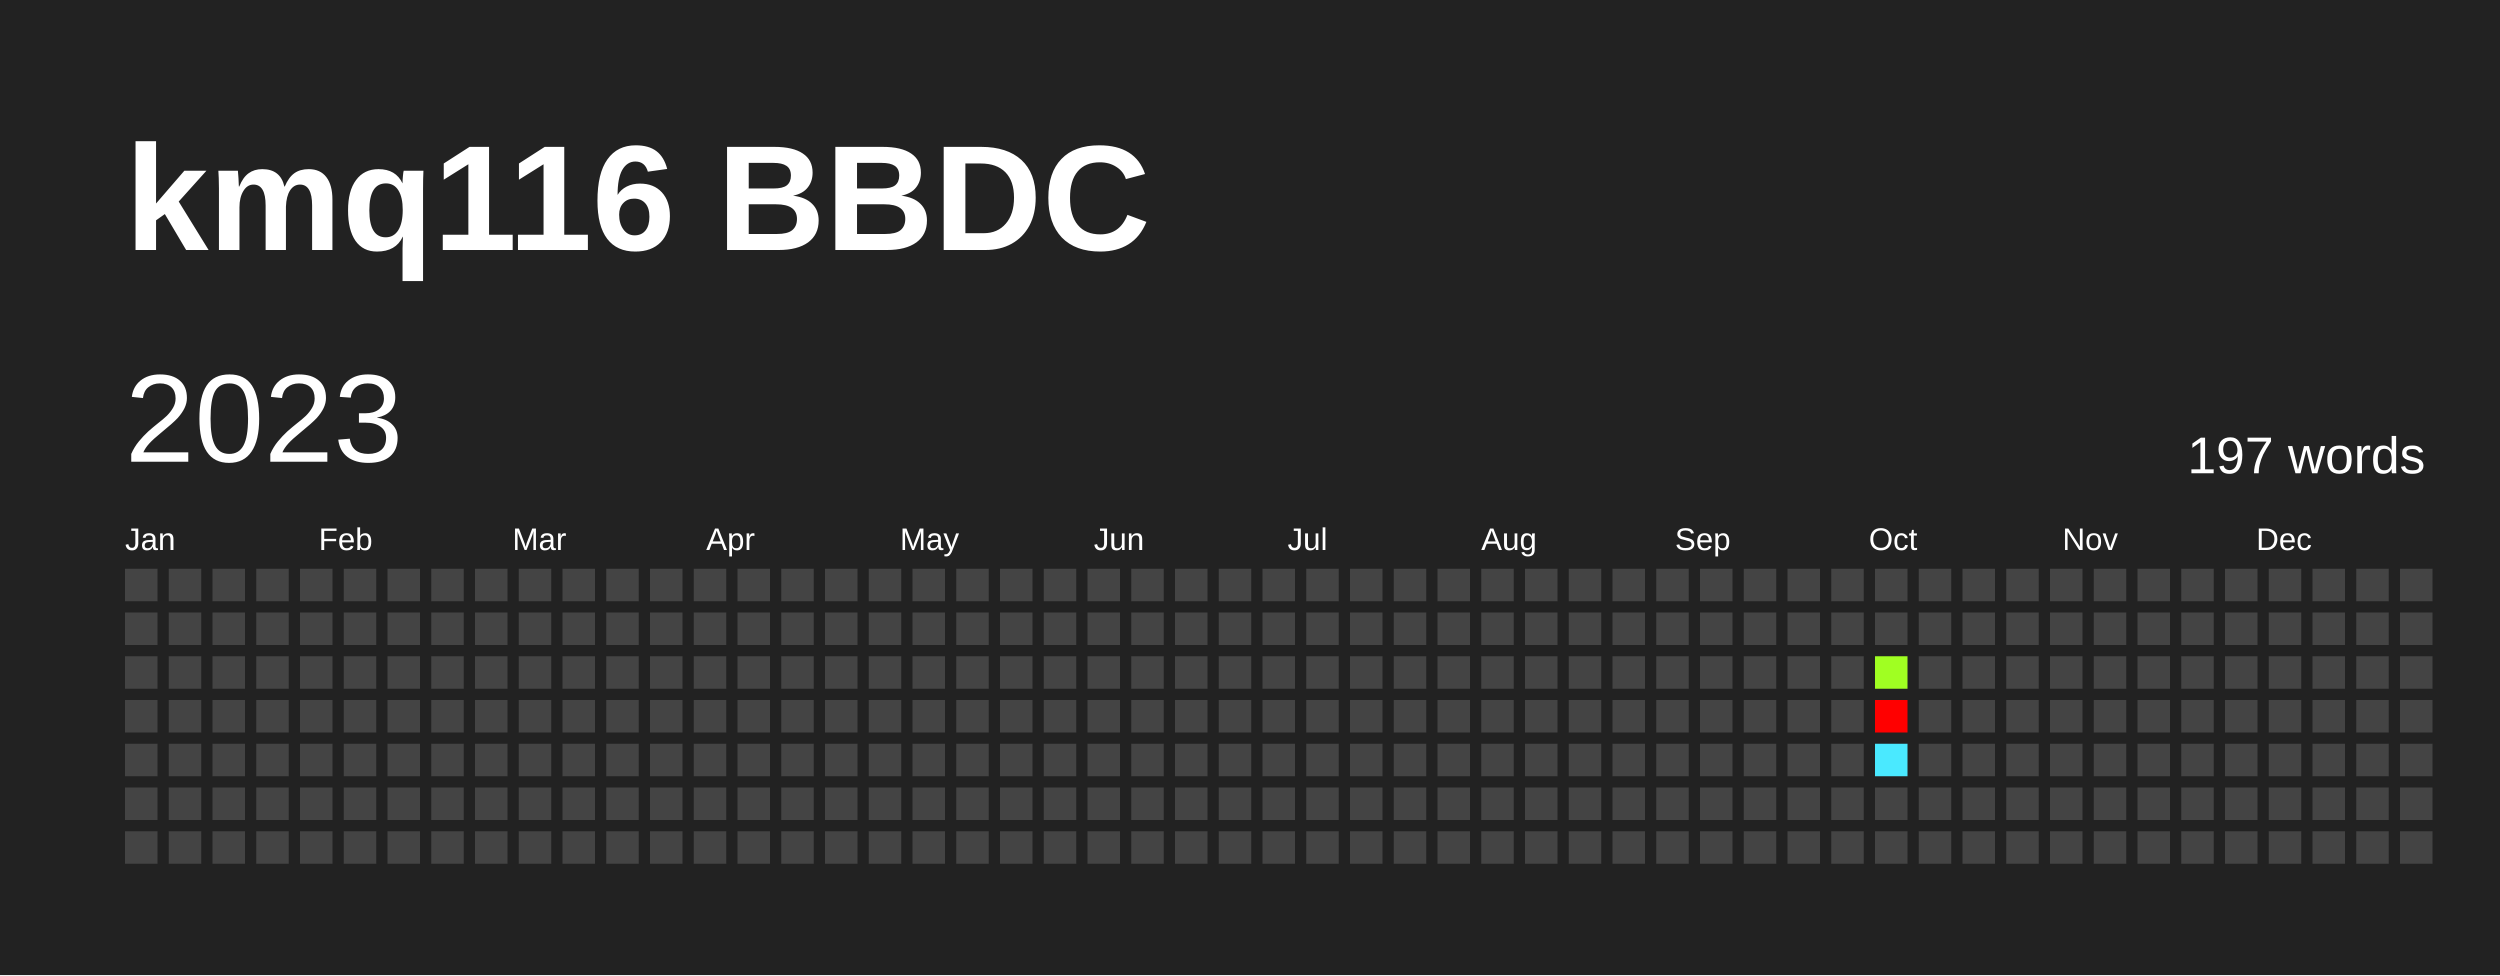
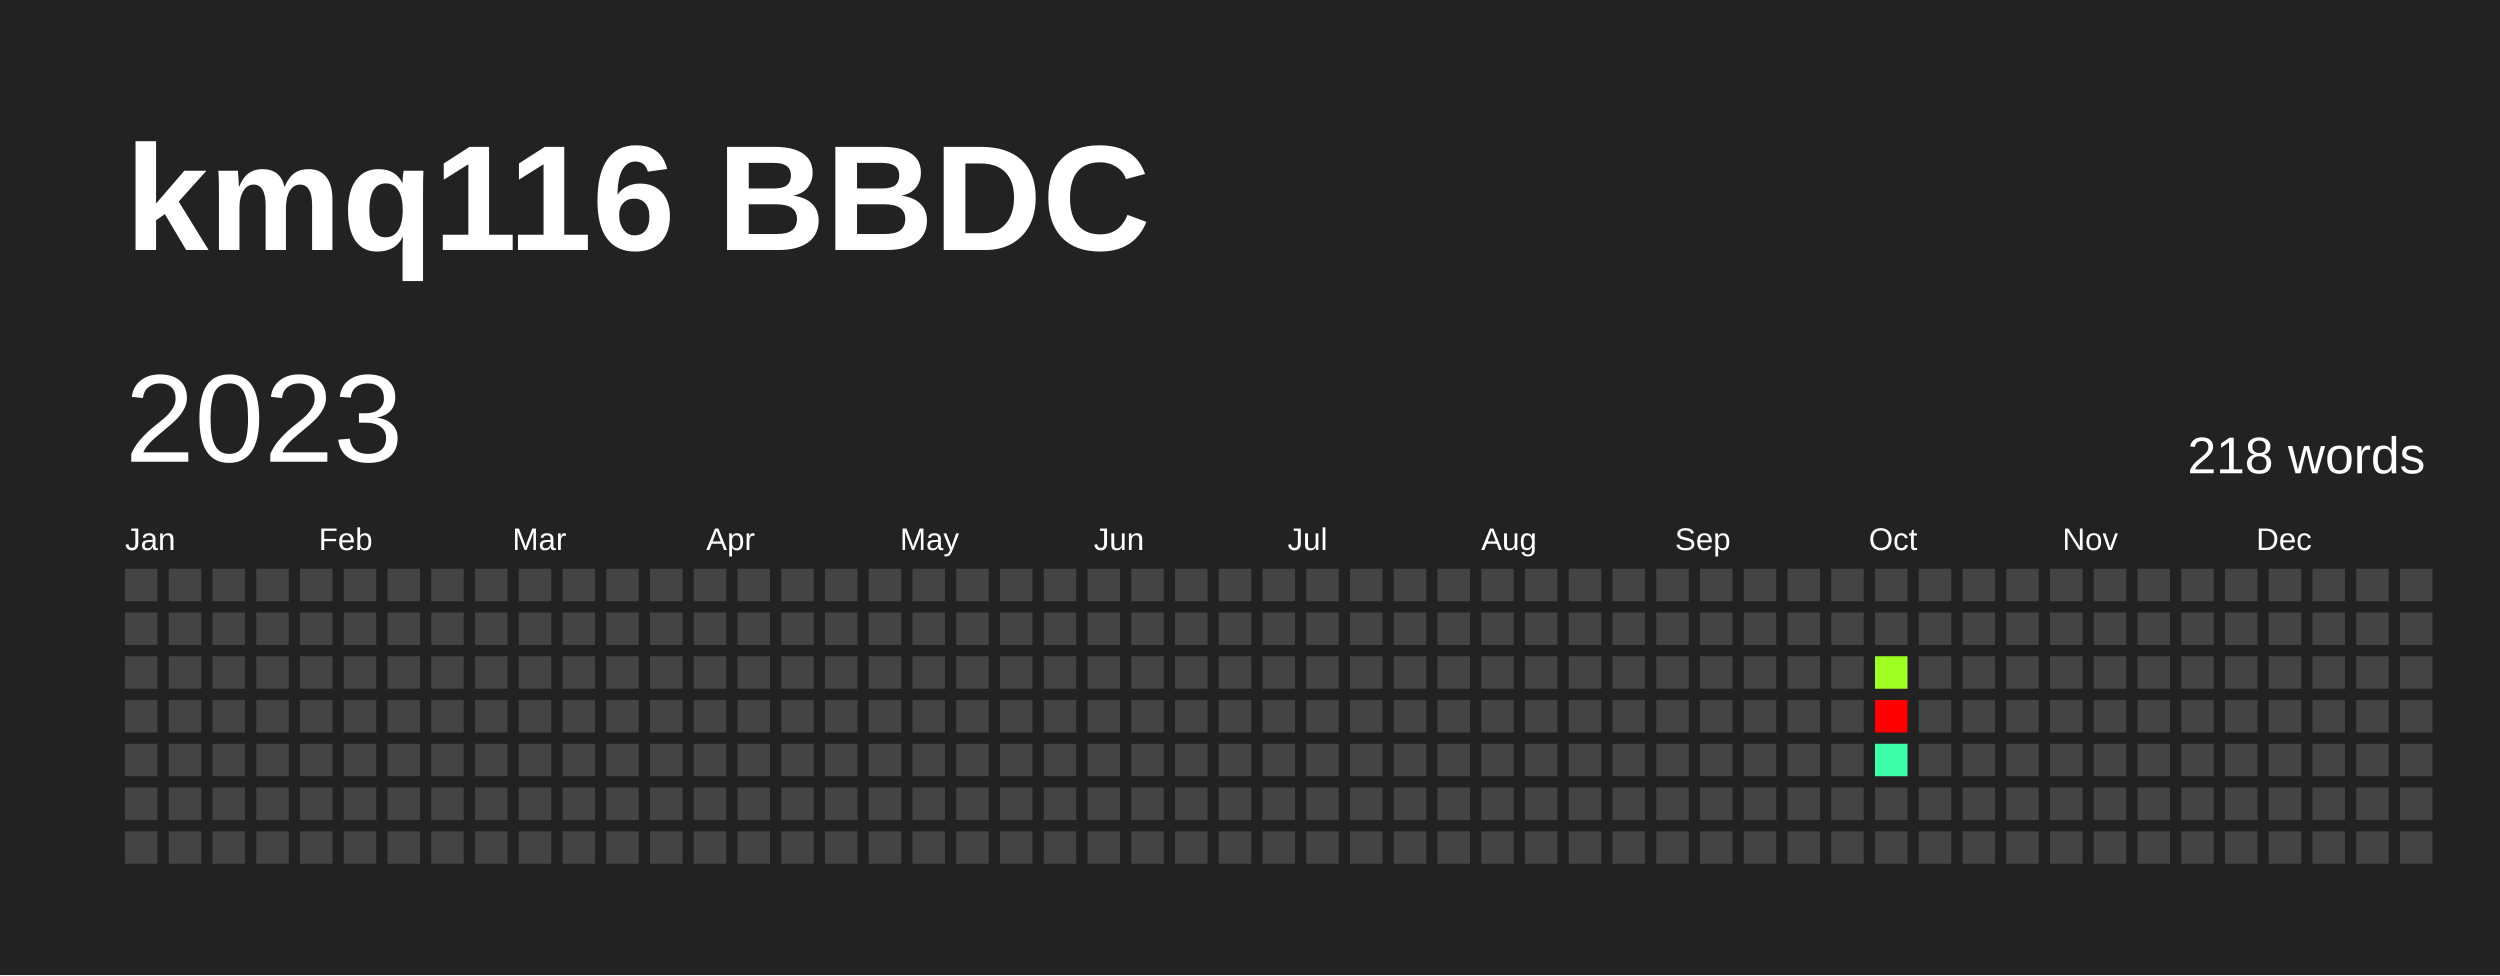
<svg xmlns="http://www.w3.org/2000/svg" baseProfile="full" height="78mm" version="1.1" viewBox="0,0,200,78" width="200mm">
  <defs />
  <rect fill="#222222" height="78" width="200" x="0" y="0" />
  <text fill="#FFFFFF" style="font-size:12px; font-family:Arial; font-weight:bold;" x="10" y="20">kmq116 BBDC</text>
  <text dominant-baseline="hanging" fill="#FFFFFF" style="font-size:10.0px; font-family:Arial;" x="10" y="30">2023</text>
-   <text dominant-baseline="hanging" fill="#FFFFFF" style="font-size:4.125px; font-family:Arial;" x="175" y="35">197 words</text>
+   <text dominant-baseline="hanging" fill="#FFFFFF" style="font-size:4.125px; font-family:Arial;" x="175" y="35">218 words</text>
  <text fill="#FFFFFF" style="font-size:2.5px; font-family:Arial" x="10.0" y="44">Jan</text>
  <text fill="#FFFFFF" style="font-size:2.5px; font-family:Arial" x="25.5" y="44">Feb</text>
  <text fill="#FFFFFF" style="font-size:2.5px; font-family:Arial" x="41.0" y="44">Mar</text>
  <text fill="#FFFFFF" style="font-size:2.5px; font-family:Arial" x="56.5" y="44">Apr</text>
  <text fill="#FFFFFF" style="font-size:2.5px; font-family:Arial" x="72.0" y="44">May</text>
  <text fill="#FFFFFF" style="font-size:2.5px; font-family:Arial" x="87.5" y="44">Jun</text>
  <text fill="#FFFFFF" style="font-size:2.5px; font-family:Arial" x="103.0" y="44">Jul</text>
  <text fill="#FFFFFF" style="font-size:2.5px; font-family:Arial" x="118.5" y="44">Aug</text>
  <text fill="#FFFFFF" style="font-size:2.5px; font-family:Arial" x="134.0" y="44">Sep</text>
  <text fill="#FFFFFF" style="font-size:2.5px; font-family:Arial" x="149.5" y="44">Oct</text>
  <text fill="#FFFFFF" style="font-size:2.5px; font-family:Arial" x="165.0" y="44">Nov</text>
  <text fill="#FFFFFF" style="font-size:2.5px; font-family:Arial" x="180.5" y="44">Dec</text>
  <rect fill="#444444" height="2.6" width="2.6" x="10.0" y="45.5" />
  <rect fill="#444444" height="2.6" width="2.6" x="10.0" y="49.0" />
  <rect fill="#444444" height="2.6" width="2.6" x="10.0" y="52.5" />
  <rect fill="#444444" height="2.6" width="2.6" x="10.0" y="56.0" />
  <rect fill="#444444" height="2.6" width="2.6" x="10.0" y="59.5" />
  <rect fill="#444444" height="2.6" width="2.6" x="10.0" y="63.0" />
  <rect fill="#444444" height="2.6" width="2.6" x="10.0" y="66.5" />
  <rect fill="#444444" height="2.6" width="2.6" x="13.5" y="45.5" />
  <rect fill="#444444" height="2.6" width="2.6" x="13.5" y="49.0" />
  <rect fill="#444444" height="2.6" width="2.6" x="13.5" y="52.5" />
  <rect fill="#444444" height="2.6" width="2.6" x="13.5" y="56.0" />
  <rect fill="#444444" height="2.6" width="2.6" x="13.5" y="59.5" />
  <rect fill="#444444" height="2.6" width="2.6" x="13.5" y="63.0" />
  <rect fill="#444444" height="2.6" width="2.6" x="13.5" y="66.5" />
  <rect fill="#444444" height="2.6" width="2.6" x="17.0" y="45.5" />
  <rect fill="#444444" height="2.6" width="2.6" x="17.0" y="49.0" />
  <rect fill="#444444" height="2.6" width="2.6" x="17.0" y="52.5" />
  <rect fill="#444444" height="2.6" width="2.6" x="17.0" y="56.0" />
  <rect fill="#444444" height="2.6" width="2.6" x="17.0" y="59.5" />
  <rect fill="#444444" height="2.6" width="2.6" x="17.0" y="63.0" />
  <rect fill="#444444" height="2.6" width="2.6" x="17.0" y="66.5" />
  <rect fill="#444444" height="2.6" width="2.6" x="20.5" y="45.5" />
  <rect fill="#444444" height="2.6" width="2.6" x="20.5" y="49.0" />
  <rect fill="#444444" height="2.6" width="2.6" x="20.5" y="52.5" />
  <rect fill="#444444" height="2.6" width="2.6" x="20.5" y="56.0" />
  <rect fill="#444444" height="2.6" width="2.6" x="20.5" y="59.5" />
  <rect fill="#444444" height="2.6" width="2.6" x="20.5" y="63.0" />
  <rect fill="#444444" height="2.6" width="2.6" x="20.5" y="66.5" />
  <rect fill="#444444" height="2.6" width="2.6" x="24.0" y="45.5" />
  <rect fill="#444444" height="2.6" width="2.6" x="24.0" y="49.0" />
  <rect fill="#444444" height="2.6" width="2.6" x="24.0" y="52.5" />
  <rect fill="#444444" height="2.6" width="2.6" x="24.0" y="56.0" />
  <rect fill="#444444" height="2.6" width="2.6" x="24.0" y="59.5" />
  <rect fill="#444444" height="2.6" width="2.6" x="24.0" y="63.0" />
  <rect fill="#444444" height="2.6" width="2.6" x="24.0" y="66.5" />
  <rect fill="#444444" height="2.6" width="2.6" x="27.5" y="45.5" />
  <rect fill="#444444" height="2.6" width="2.6" x="27.5" y="49.0" />
  <rect fill="#444444" height="2.6" width="2.6" x="27.5" y="52.5" />
  <rect fill="#444444" height="2.6" width="2.6" x="27.5" y="56.0" />
  <rect fill="#444444" height="2.6" width="2.6" x="27.5" y="59.5" />
  <rect fill="#444444" height="2.6" width="2.6" x="27.5" y="63.0" />
  <rect fill="#444444" height="2.6" width="2.6" x="27.5" y="66.5" />
  <rect fill="#444444" height="2.6" width="2.6" x="31.0" y="45.5" />
  <rect fill="#444444" height="2.6" width="2.6" x="31.0" y="49.0" />
  <rect fill="#444444" height="2.6" width="2.6" x="31.0" y="52.5" />
  <rect fill="#444444" height="2.6" width="2.6" x="31.0" y="56.0" />
  <rect fill="#444444" height="2.6" width="2.6" x="31.0" y="59.5" />
  <rect fill="#444444" height="2.6" width="2.6" x="31.0" y="63.0" />
  <rect fill="#444444" height="2.6" width="2.6" x="31.0" y="66.5" />
  <rect fill="#444444" height="2.6" width="2.6" x="34.5" y="45.5" />
  <rect fill="#444444" height="2.6" width="2.6" x="34.5" y="49.0" />
  <rect fill="#444444" height="2.6" width="2.6" x="34.5" y="52.5" />
  <rect fill="#444444" height="2.6" width="2.6" x="34.5" y="56.0" />
  <rect fill="#444444" height="2.6" width="2.6" x="34.5" y="59.5" />
  <rect fill="#444444" height="2.6" width="2.6" x="34.5" y="63.0" />
  <rect fill="#444444" height="2.6" width="2.6" x="34.5" y="66.5" />
  <rect fill="#444444" height="2.6" width="2.6" x="38.0" y="45.5" />
  <rect fill="#444444" height="2.6" width="2.6" x="38.0" y="49.0" />
  <rect fill="#444444" height="2.6" width="2.6" x="38.0" y="52.5" />
  <rect fill="#444444" height="2.6" width="2.6" x="38.0" y="56.0" />
  <rect fill="#444444" height="2.6" width="2.6" x="38.0" y="59.5" />
  <rect fill="#444444" height="2.6" width="2.6" x="38.0" y="63.0" />
  <rect fill="#444444" height="2.6" width="2.6" x="38.0" y="66.5" />
  <rect fill="#444444" height="2.6" width="2.6" x="41.5" y="45.5" />
  <rect fill="#444444" height="2.6" width="2.6" x="41.5" y="49.0" />
  <rect fill="#444444" height="2.6" width="2.6" x="41.5" y="52.5" />
  <rect fill="#444444" height="2.6" width="2.6" x="41.5" y="56.0" />
  <rect fill="#444444" height="2.6" width="2.6" x="41.5" y="59.5" />
  <rect fill="#444444" height="2.6" width="2.6" x="41.5" y="63.0" />
  <rect fill="#444444" height="2.6" width="2.6" x="41.5" y="66.5" />
  <rect fill="#444444" height="2.6" width="2.6" x="45.0" y="45.5" />
  <rect fill="#444444" height="2.6" width="2.6" x="45.0" y="49.0" />
  <rect fill="#444444" height="2.6" width="2.6" x="45.0" y="52.5" />
  <rect fill="#444444" height="2.6" width="2.6" x="45.0" y="56.0" />
  <rect fill="#444444" height="2.6" width="2.6" x="45.0" y="59.5" />
  <rect fill="#444444" height="2.6" width="2.6" x="45.0" y="63.0" />
  <rect fill="#444444" height="2.6" width="2.6" x="45.0" y="66.5" />
  <rect fill="#444444" height="2.6" width="2.6" x="48.5" y="45.5" />
  <rect fill="#444444" height="2.6" width="2.6" x="48.5" y="49.0" />
  <rect fill="#444444" height="2.6" width="2.6" x="48.5" y="52.5" />
  <rect fill="#444444" height="2.6" width="2.6" x="48.5" y="56.0" />
  <rect fill="#444444" height="2.6" width="2.6" x="48.5" y="59.5" />
  <rect fill="#444444" height="2.6" width="2.6" x="48.5" y="63.0" />
  <rect fill="#444444" height="2.6" width="2.6" x="48.5" y="66.5" />
  <rect fill="#444444" height="2.6" width="2.6" x="52.0" y="45.5" />
  <rect fill="#444444" height="2.6" width="2.6" x="52.0" y="49.0" />
  <rect fill="#444444" height="2.6" width="2.6" x="52.0" y="52.5" />
  <rect fill="#444444" height="2.6" width="2.6" x="52.0" y="56.0" />
  <rect fill="#444444" height="2.6" width="2.6" x="52.0" y="59.5" />
  <rect fill="#444444" height="2.6" width="2.6" x="52.0" y="63.0" />
  <rect fill="#444444" height="2.6" width="2.6" x="52.0" y="66.5" />
  <rect fill="#444444" height="2.6" width="2.6" x="55.5" y="45.5" />
  <rect fill="#444444" height="2.6" width="2.6" x="55.5" y="49.0" />
  <rect fill="#444444" height="2.6" width="2.6" x="55.5" y="52.5" />
  <rect fill="#444444" height="2.6" width="2.6" x="55.5" y="56.0" />
  <rect fill="#444444" height="2.6" width="2.6" x="55.5" y="59.5" />
  <rect fill="#444444" height="2.6" width="2.6" x="55.5" y="63.0" />
  <rect fill="#444444" height="2.6" width="2.6" x="55.5" y="66.5" />
  <rect fill="#444444" height="2.6" width="2.6" x="59.0" y="45.5" />
  <rect fill="#444444" height="2.6" width="2.6" x="59.0" y="49.0" />
  <rect fill="#444444" height="2.6" width="2.6" x="59.0" y="52.5" />
  <rect fill="#444444" height="2.6" width="2.6" x="59.0" y="56.0" />
  <rect fill="#444444" height="2.6" width="2.6" x="59.0" y="59.5" />
  <rect fill="#444444" height="2.6" width="2.6" x="59.0" y="63.0" />
  <rect fill="#444444" height="2.6" width="2.6" x="59.0" y="66.5" />
  <rect fill="#444444" height="2.6" width="2.6" x="62.5" y="45.5" />
  <rect fill="#444444" height="2.6" width="2.6" x="62.5" y="49.0" />
  <rect fill="#444444" height="2.6" width="2.6" x="62.5" y="52.5" />
  <rect fill="#444444" height="2.6" width="2.6" x="62.5" y="56.0" />
  <rect fill="#444444" height="2.6" width="2.6" x="62.5" y="59.5" />
  <rect fill="#444444" height="2.6" width="2.6" x="62.5" y="63.0" />
  <rect fill="#444444" height="2.6" width="2.6" x="62.5" y="66.5" />
  <rect fill="#444444" height="2.6" width="2.6" x="66.0" y="45.5" />
  <rect fill="#444444" height="2.6" width="2.6" x="66.0" y="49.0" />
  <rect fill="#444444" height="2.6" width="2.6" x="66.0" y="52.5" />
  <rect fill="#444444" height="2.6" width="2.6" x="66.0" y="56.0" />
  <rect fill="#444444" height="2.6" width="2.6" x="66.0" y="59.5" />
  <rect fill="#444444" height="2.6" width="2.6" x="66.0" y="63.0" />
  <rect fill="#444444" height="2.6" width="2.6" x="66.0" y="66.5" />
  <rect fill="#444444" height="2.6" width="2.6" x="69.5" y="45.5" />
  <rect fill="#444444" height="2.6" width="2.6" x="69.5" y="49.0" />
  <rect fill="#444444" height="2.6" width="2.6" x="69.5" y="52.5" />
  <rect fill="#444444" height="2.6" width="2.6" x="69.5" y="56.0" />
  <rect fill="#444444" height="2.6" width="2.6" x="69.5" y="59.5" />
  <rect fill="#444444" height="2.6" width="2.6" x="69.5" y="63.0" />
  <rect fill="#444444" height="2.6" width="2.6" x="69.5" y="66.5" />
  <rect fill="#444444" height="2.6" width="2.6" x="73.0" y="45.5" />
  <rect fill="#444444" height="2.6" width="2.6" x="73.0" y="49.0" />
  <rect fill="#444444" height="2.6" width="2.6" x="73.0" y="52.5" />
  <rect fill="#444444" height="2.6" width="2.6" x="73.0" y="56.0" />
  <rect fill="#444444" height="2.6" width="2.6" x="73.0" y="59.5" />
  <rect fill="#444444" height="2.6" width="2.6" x="73.0" y="63.0" />
  <rect fill="#444444" height="2.6" width="2.6" x="73.0" y="66.5" />
  <rect fill="#444444" height="2.6" width="2.6" x="76.5" y="45.5" />
  <rect fill="#444444" height="2.6" width="2.6" x="76.5" y="49.0" />
  <rect fill="#444444" height="2.6" width="2.6" x="76.5" y="52.5" />
  <rect fill="#444444" height="2.6" width="2.6" x="76.5" y="56.0" />
  <rect fill="#444444" height="2.6" width="2.6" x="76.5" y="59.5" />
  <rect fill="#444444" height="2.6" width="2.6" x="76.5" y="63.0" />
  <rect fill="#444444" height="2.6" width="2.6" x="76.5" y="66.5" />
  <rect fill="#444444" height="2.6" width="2.6" x="80.0" y="45.5" />
  <rect fill="#444444" height="2.6" width="2.6" x="80.0" y="49.0" />
  <rect fill="#444444" height="2.6" width="2.6" x="80.0" y="52.5" />
  <rect fill="#444444" height="2.6" width="2.6" x="80.0" y="56.0" />
  <rect fill="#444444" height="2.6" width="2.6" x="80.0" y="59.5" />
  <rect fill="#444444" height="2.6" width="2.6" x="80.0" y="63.0" />
  <rect fill="#444444" height="2.6" width="2.6" x="80.0" y="66.5" />
  <rect fill="#444444" height="2.6" width="2.6" x="83.5" y="45.5" />
  <rect fill="#444444" height="2.6" width="2.6" x="83.5" y="49.0" />
  <rect fill="#444444" height="2.6" width="2.6" x="83.5" y="52.5" />
  <rect fill="#444444" height="2.6" width="2.6" x="83.5" y="56.0" />
  <rect fill="#444444" height="2.6" width="2.6" x="83.5" y="59.5" />
  <rect fill="#444444" height="2.6" width="2.6" x="83.5" y="63.0" />
  <rect fill="#444444" height="2.6" width="2.6" x="83.5" y="66.5" />
  <rect fill="#444444" height="2.6" width="2.6" x="87.0" y="45.5" />
  <rect fill="#444444" height="2.6" width="2.6" x="87.0" y="49.0" />
  <rect fill="#444444" height="2.6" width="2.6" x="87.0" y="52.5" />
  <rect fill="#444444" height="2.6" width="2.6" x="87.0" y="56.0" />
  <rect fill="#444444" height="2.6" width="2.6" x="87.0" y="59.5" />
  <rect fill="#444444" height="2.6" width="2.6" x="87.0" y="63.0" />
  <rect fill="#444444" height="2.6" width="2.6" x="87.0" y="66.5" />
  <rect fill="#444444" height="2.6" width="2.6" x="90.5" y="45.5" />
  <rect fill="#444444" height="2.6" width="2.6" x="90.5" y="49.0" />
  <rect fill="#444444" height="2.6" width="2.6" x="90.5" y="52.5" />
  <rect fill="#444444" height="2.6" width="2.6" x="90.5" y="56.0" />
  <rect fill="#444444" height="2.6" width="2.6" x="90.5" y="59.5" />
  <rect fill="#444444" height="2.6" width="2.6" x="90.5" y="63.0" />
  <rect fill="#444444" height="2.6" width="2.6" x="90.5" y="66.5" />
  <rect fill="#444444" height="2.6" width="2.6" x="94.0" y="45.5" />
  <rect fill="#444444" height="2.6" width="2.6" x="94.0" y="49.0" />
  <rect fill="#444444" height="2.6" width="2.6" x="94.0" y="52.5" />
  <rect fill="#444444" height="2.6" width="2.6" x="94.0" y="56.0" />
  <rect fill="#444444" height="2.6" width="2.6" x="94.0" y="59.5" />
  <rect fill="#444444" height="2.6" width="2.6" x="94.0" y="63.0" />
  <rect fill="#444444" height="2.6" width="2.6" x="94.0" y="66.5" />
  <rect fill="#444444" height="2.6" width="2.6" x="97.5" y="45.5" />
  <rect fill="#444444" height="2.6" width="2.6" x="97.5" y="49.0" />
  <rect fill="#444444" height="2.6" width="2.6" x="97.5" y="52.5" />
  <rect fill="#444444" height="2.6" width="2.6" x="97.5" y="56.0" />
  <rect fill="#444444" height="2.6" width="2.6" x="97.5" y="59.5" />
  <rect fill="#444444" height="2.6" width="2.6" x="97.5" y="63.0" />
  <rect fill="#444444" height="2.6" width="2.6" x="97.5" y="66.5" />
  <rect fill="#444444" height="2.6" width="2.6" x="101.0" y="45.5" />
  <rect fill="#444444" height="2.6" width="2.6" x="101.0" y="49.0" />
  <rect fill="#444444" height="2.6" width="2.6" x="101.0" y="52.5" />
  <rect fill="#444444" height="2.6" width="2.6" x="101.0" y="56.0" />
  <rect fill="#444444" height="2.6" width="2.6" x="101.0" y="59.5" />
  <rect fill="#444444" height="2.6" width="2.6" x="101.0" y="63.0" />
  <rect fill="#444444" height="2.6" width="2.6" x="101.0" y="66.5" />
  <rect fill="#444444" height="2.6" width="2.6" x="104.5" y="45.5" />
  <rect fill="#444444" height="2.6" width="2.6" x="104.5" y="49.0" />
  <rect fill="#444444" height="2.6" width="2.6" x="104.5" y="52.5" />
  <rect fill="#444444" height="2.6" width="2.6" x="104.5" y="56.0" />
  <rect fill="#444444" height="2.6" width="2.6" x="104.5" y="59.5" />
  <rect fill="#444444" height="2.6" width="2.6" x="104.5" y="63.0" />
  <rect fill="#444444" height="2.6" width="2.6" x="104.5" y="66.5" />
  <rect fill="#444444" height="2.6" width="2.6" x="108.0" y="45.5" />
  <rect fill="#444444" height="2.6" width="2.6" x="108.0" y="49.0" />
  <rect fill="#444444" height="2.6" width="2.6" x="108.0" y="52.5" />
  <rect fill="#444444" height="2.6" width="2.6" x="108.0" y="56.0" />
  <rect fill="#444444" height="2.6" width="2.6" x="108.0" y="59.5" />
  <rect fill="#444444" height="2.6" width="2.6" x="108.0" y="63.0" />
  <rect fill="#444444" height="2.6" width="2.6" x="108.0" y="66.5" />
  <rect fill="#444444" height="2.6" width="2.6" x="111.5" y="45.5" />
  <rect fill="#444444" height="2.6" width="2.6" x="111.5" y="49.0" />
  <rect fill="#444444" height="2.6" width="2.6" x="111.5" y="52.5" />
  <rect fill="#444444" height="2.6" width="2.6" x="111.5" y="56.0" />
  <rect fill="#444444" height="2.6" width="2.6" x="111.5" y="59.5" />
  <rect fill="#444444" height="2.6" width="2.6" x="111.5" y="63.0" />
  <rect fill="#444444" height="2.6" width="2.6" x="111.5" y="66.5" />
  <rect fill="#444444" height="2.6" width="2.6" x="115.0" y="45.5" />
  <rect fill="#444444" height="2.6" width="2.6" x="115.0" y="49.0" />
  <rect fill="#444444" height="2.6" width="2.6" x="115.0" y="52.5" />
  <rect fill="#444444" height="2.6" width="2.6" x="115.0" y="56.0" />
  <rect fill="#444444" height="2.6" width="2.6" x="115.0" y="59.5" />
  <rect fill="#444444" height="2.6" width="2.6" x="115.0" y="63.0" />
  <rect fill="#444444" height="2.6" width="2.6" x="115.0" y="66.5" />
  <rect fill="#444444" height="2.6" width="2.6" x="118.5" y="45.5" />
  <rect fill="#444444" height="2.6" width="2.6" x="118.5" y="49.0" />
  <rect fill="#444444" height="2.6" width="2.6" x="118.5" y="52.5" />
  <rect fill="#444444" height="2.6" width="2.6" x="118.5" y="56.0" />
  <rect fill="#444444" height="2.6" width="2.6" x="118.5" y="59.5" />
  <rect fill="#444444" height="2.6" width="2.6" x="118.5" y="63.0" />
  <rect fill="#444444" height="2.6" width="2.6" x="118.5" y="66.5" />
  <rect fill="#444444" height="2.6" width="2.6" x="122.0" y="45.5" />
  <rect fill="#444444" height="2.6" width="2.6" x="122.0" y="49.0" />
  <rect fill="#444444" height="2.6" width="2.6" x="122.0" y="52.5" />
  <rect fill="#444444" height="2.6" width="2.6" x="122.0" y="56.0" />
  <rect fill="#444444" height="2.6" width="2.6" x="122.0" y="59.5" />
  <rect fill="#444444" height="2.6" width="2.6" x="122.0" y="63.0" />
  <rect fill="#444444" height="2.6" width="2.6" x="122.0" y="66.5" />
  <rect fill="#444444" height="2.6" width="2.6" x="125.5" y="45.5" />
  <rect fill="#444444" height="2.6" width="2.6" x="125.5" y="49.0" />
  <rect fill="#444444" height="2.6" width="2.6" x="125.5" y="52.5" />
  <rect fill="#444444" height="2.6" width="2.6" x="125.5" y="56.0" />
  <rect fill="#444444" height="2.6" width="2.6" x="125.5" y="59.5" />
  <rect fill="#444444" height="2.6" width="2.6" x="125.5" y="63.0" />
  <rect fill="#444444" height="2.6" width="2.6" x="125.5" y="66.5" />
  <rect fill="#444444" height="2.6" width="2.6" x="129.0" y="45.5" />
  <rect fill="#444444" height="2.6" width="2.6" x="129.0" y="49.0" />
  <rect fill="#444444" height="2.6" width="2.6" x="129.0" y="52.5" />
  <rect fill="#444444" height="2.6" width="2.6" x="129.0" y="56.0" />
  <rect fill="#444444" height="2.6" width="2.6" x="129.0" y="59.5" />
  <rect fill="#444444" height="2.6" width="2.6" x="129.0" y="63.0" />
  <rect fill="#444444" height="2.6" width="2.6" x="129.0" y="66.5" />
  <rect fill="#444444" height="2.6" width="2.6" x="132.5" y="45.5" />
  <rect fill="#444444" height="2.6" width="2.6" x="132.5" y="49.0" />
  <rect fill="#444444" height="2.6" width="2.6" x="132.5" y="52.5" />
  <rect fill="#444444" height="2.6" width="2.6" x="132.5" y="56.0" />
  <rect fill="#444444" height="2.6" width="2.6" x="132.5" y="59.5" />
  <rect fill="#444444" height="2.6" width="2.6" x="132.5" y="63.0" />
  <rect fill="#444444" height="2.6" width="2.6" x="132.5" y="66.5" />
  <rect fill="#444444" height="2.6" width="2.6" x="136.0" y="45.5" />
  <rect fill="#444444" height="2.6" width="2.6" x="136.0" y="49.0" />
  <rect fill="#444444" height="2.6" width="2.6" x="136.0" y="52.5" />
  <rect fill="#444444" height="2.6" width="2.6" x="136.0" y="56.0" />
  <rect fill="#444444" height="2.6" width="2.6" x="136.0" y="59.5" />
  <rect fill="#444444" height="2.6" width="2.6" x="136.0" y="63.0" />
  <rect fill="#444444" height="2.6" width="2.6" x="136.0" y="66.5" />
  <rect fill="#444444" height="2.6" width="2.6" x="139.5" y="45.5" />
  <rect fill="#444444" height="2.6" width="2.6" x="139.5" y="49.0" />
  <rect fill="#444444" height="2.6" width="2.6" x="139.5" y="52.5" />
  <rect fill="#444444" height="2.6" width="2.6" x="139.5" y="56.0" />
  <rect fill="#444444" height="2.6" width="2.6" x="139.5" y="59.5" />
  <rect fill="#444444" height="2.6" width="2.6" x="139.5" y="63.0" />
  <rect fill="#444444" height="2.6" width="2.6" x="139.5" y="66.5" />
  <rect fill="#444444" height="2.6" width="2.6" x="143.0" y="45.5" />
  <rect fill="#444444" height="2.6" width="2.6" x="143.0" y="49.0" />
  <rect fill="#444444" height="2.6" width="2.6" x="143.0" y="52.5" />
  <rect fill="#444444" height="2.6" width="2.6" x="143.0" y="56.0" />
  <rect fill="#444444" height="2.6" width="2.6" x="143.0" y="59.5" />
  <rect fill="#444444" height="2.6" width="2.6" x="143.0" y="63.0" />
  <rect fill="#444444" height="2.6" width="2.6" x="143.0" y="66.5" />
  <rect fill="#444444" height="2.6" width="2.6" x="146.5" y="45.5" />
  <rect fill="#444444" height="2.6" width="2.6" x="146.5" y="49.0" />
  <rect fill="#444444" height="2.6" width="2.6" x="146.5" y="52.5" />
  <rect fill="#444444" height="2.6" width="2.6" x="146.5" y="56.0" />
  <rect fill="#444444" height="2.6" width="2.6" x="146.5" y="59.5" />
  <rect fill="#444444" height="2.6" width="2.6" x="146.5" y="63.0" />
  <rect fill="#444444" height="2.6" width="2.6" x="146.5" y="66.5" />
  <rect fill="#444444" height="2.6" width="2.6" x="150.0" y="45.5" />
  <rect fill="#444444" height="2.6" width="2.6" x="150.0" y="49.0" />
  <rect fill="#a0ff22" height="2.6" width="2.6" x="150.0" y="52.5" />
  <rect fill="red" height="2.6" width="2.6" x="150.0" y="56.0" />
-   <rect fill="#4ae9ff" height="2.6" width="2.6" x="150.0" y="59.5" />
+   <rect fill="#3dffab" height="2.6" width="2.6" x="150.0" y="59.5" />
  <rect fill="#444444" height="2.6" width="2.6" x="150.0" y="63.0" />
  <rect fill="#444444" height="2.6" width="2.6" x="150.0" y="66.5" />
  <rect fill="#444444" height="2.6" width="2.6" x="153.5" y="45.5" />
  <rect fill="#444444" height="2.6" width="2.6" x="153.5" y="49.0" />
  <rect fill="#444444" height="2.6" width="2.6" x="153.5" y="52.5" />
  <rect fill="#444444" height="2.6" width="2.6" x="153.5" y="56.0" />
  <rect fill="#444444" height="2.6" width="2.6" x="153.5" y="59.5" />
  <rect fill="#444444" height="2.6" width="2.6" x="153.5" y="63.0" />
  <rect fill="#444444" height="2.6" width="2.6" x="153.5" y="66.5" />
  <rect fill="#444444" height="2.6" width="2.6" x="157.0" y="45.5" />
  <rect fill="#444444" height="2.6" width="2.6" x="157.0" y="49.0" />
  <rect fill="#444444" height="2.6" width="2.6" x="157.0" y="52.5" />
  <rect fill="#444444" height="2.6" width="2.6" x="157.0" y="56.0" />
  <rect fill="#444444" height="2.6" width="2.6" x="157.0" y="59.5" />
  <rect fill="#444444" height="2.6" width="2.6" x="157.0" y="63.0" />
  <rect fill="#444444" height="2.6" width="2.6" x="157.0" y="66.5" />
  <rect fill="#444444" height="2.6" width="2.6" x="160.5" y="45.5" />
  <rect fill="#444444" height="2.6" width="2.6" x="160.5" y="49.0" />
  <rect fill="#444444" height="2.6" width="2.6" x="160.5" y="52.5" />
  <rect fill="#444444" height="2.6" width="2.6" x="160.5" y="56.0" />
  <rect fill="#444444" height="2.6" width="2.6" x="160.5" y="59.5" />
  <rect fill="#444444" height="2.6" width="2.6" x="160.5" y="63.0" />
  <rect fill="#444444" height="2.6" width="2.6" x="160.5" y="66.5" />
  <rect fill="#444444" height="2.6" width="2.6" x="164.0" y="45.5" />
  <rect fill="#444444" height="2.6" width="2.6" x="164.0" y="49.0" />
  <rect fill="#444444" height="2.6" width="2.6" x="164.0" y="52.5" />
  <rect fill="#444444" height="2.6" width="2.6" x="164.0" y="56.0" />
  <rect fill="#444444" height="2.6" width="2.6" x="164.0" y="59.5" />
  <rect fill="#444444" height="2.6" width="2.6" x="164.0" y="63.0" />
  <rect fill="#444444" height="2.6" width="2.6" x="164.0" y="66.5" />
  <rect fill="#444444" height="2.6" width="2.6" x="167.5" y="45.5" />
  <rect fill="#444444" height="2.6" width="2.6" x="167.5" y="49.0" />
  <rect fill="#444444" height="2.6" width="2.6" x="167.5" y="52.5" />
  <rect fill="#444444" height="2.6" width="2.6" x="167.5" y="56.0" />
  <rect fill="#444444" height="2.6" width="2.6" x="167.5" y="59.5" />
  <rect fill="#444444" height="2.6" width="2.6" x="167.5" y="63.0" />
  <rect fill="#444444" height="2.6" width="2.6" x="167.5" y="66.5" />
  <rect fill="#444444" height="2.6" width="2.6" x="171.0" y="45.5" />
  <rect fill="#444444" height="2.6" width="2.6" x="171.0" y="49.0" />
  <rect fill="#444444" height="2.6" width="2.6" x="171.0" y="52.5" />
  <rect fill="#444444" height="2.6" width="2.6" x="171.0" y="56.0" />
  <rect fill="#444444" height="2.6" width="2.6" x="171.0" y="59.5" />
  <rect fill="#444444" height="2.6" width="2.6" x="171.0" y="63.0" />
  <rect fill="#444444" height="2.6" width="2.6" x="171.0" y="66.5" />
  <rect fill="#444444" height="2.6" width="2.6" x="174.5" y="45.5" />
  <rect fill="#444444" height="2.6" width="2.6" x="174.5" y="49.0" />
  <rect fill="#444444" height="2.6" width="2.6" x="174.5" y="52.5" />
  <rect fill="#444444" height="2.6" width="2.6" x="174.5" y="56.0" />
  <rect fill="#444444" height="2.6" width="2.6" x="174.5" y="59.5" />
  <rect fill="#444444" height="2.6" width="2.6" x="174.5" y="63.0" />
  <rect fill="#444444" height="2.6" width="2.6" x="174.5" y="66.5" />
  <rect fill="#444444" height="2.6" width="2.6" x="178.0" y="45.5" />
  <rect fill="#444444" height="2.6" width="2.6" x="178.0" y="49.0" />
  <rect fill="#444444" height="2.6" width="2.6" x="178.0" y="52.5" />
  <rect fill="#444444" height="2.6" width="2.6" x="178.0" y="56.0" />
  <rect fill="#444444" height="2.6" width="2.6" x="178.0" y="59.5" />
  <rect fill="#444444" height="2.6" width="2.6" x="178.0" y="63.0" />
  <rect fill="#444444" height="2.6" width="2.6" x="178.0" y="66.5" />
  <rect fill="#444444" height="2.6" width="2.6" x="181.5" y="45.5" />
  <rect fill="#444444" height="2.6" width="2.6" x="181.5" y="49.0" />
  <rect fill="#444444" height="2.6" width="2.6" x="181.5" y="52.5" />
  <rect fill="#444444" height="2.6" width="2.6" x="181.5" y="56.0" />
  <rect fill="#444444" height="2.6" width="2.6" x="181.5" y="59.5" />
  <rect fill="#444444" height="2.6" width="2.6" x="181.5" y="63.0" />
  <rect fill="#444444" height="2.6" width="2.6" x="181.5" y="66.5" />
  <rect fill="#444444" height="2.6" width="2.6" x="185.0" y="45.5" />
  <rect fill="#444444" height="2.6" width="2.6" x="185.0" y="49.0" />
  <rect fill="#444444" height="2.6" width="2.6" x="185.0" y="52.5" />
  <rect fill="#444444" height="2.6" width="2.6" x="185.0" y="56.0" />
  <rect fill="#444444" height="2.6" width="2.6" x="185.0" y="59.5" />
  <rect fill="#444444" height="2.6" width="2.6" x="185.0" y="63.0" />
  <rect fill="#444444" height="2.6" width="2.6" x="185.0" y="66.5" />
  <rect fill="#444444" height="2.6" width="2.6" x="188.5" y="45.5" />
  <rect fill="#444444" height="2.6" width="2.6" x="188.5" y="49.0" />
  <rect fill="#444444" height="2.6" width="2.6" x="188.5" y="52.5" />
  <rect fill="#444444" height="2.6" width="2.6" x="188.5" y="56.0" />
  <rect fill="#444444" height="2.6" width="2.6" x="188.5" y="59.5" />
  <rect fill="#444444" height="2.6" width="2.6" x="188.5" y="63.0" />
  <rect fill="#444444" height="2.6" width="2.6" x="188.5" y="66.5" />
  <rect fill="#444444" height="2.6" width="2.6" x="192.0" y="45.5" />
  <rect fill="#444444" height="2.6" width="2.6" x="192.0" y="49.0" />
  <rect fill="#444444" height="2.6" width="2.6" x="192.0" y="52.5" />
  <rect fill="#444444" height="2.6" width="2.6" x="192.0" y="56.0" />
  <rect fill="#444444" height="2.6" width="2.6" x="192.0" y="59.5" />
  <rect fill="#444444" height="2.6" width="2.6" x="192.0" y="63.0" />
  <rect fill="#444444" height="2.6" width="2.6" x="192.0" y="66.5" />
</svg>
